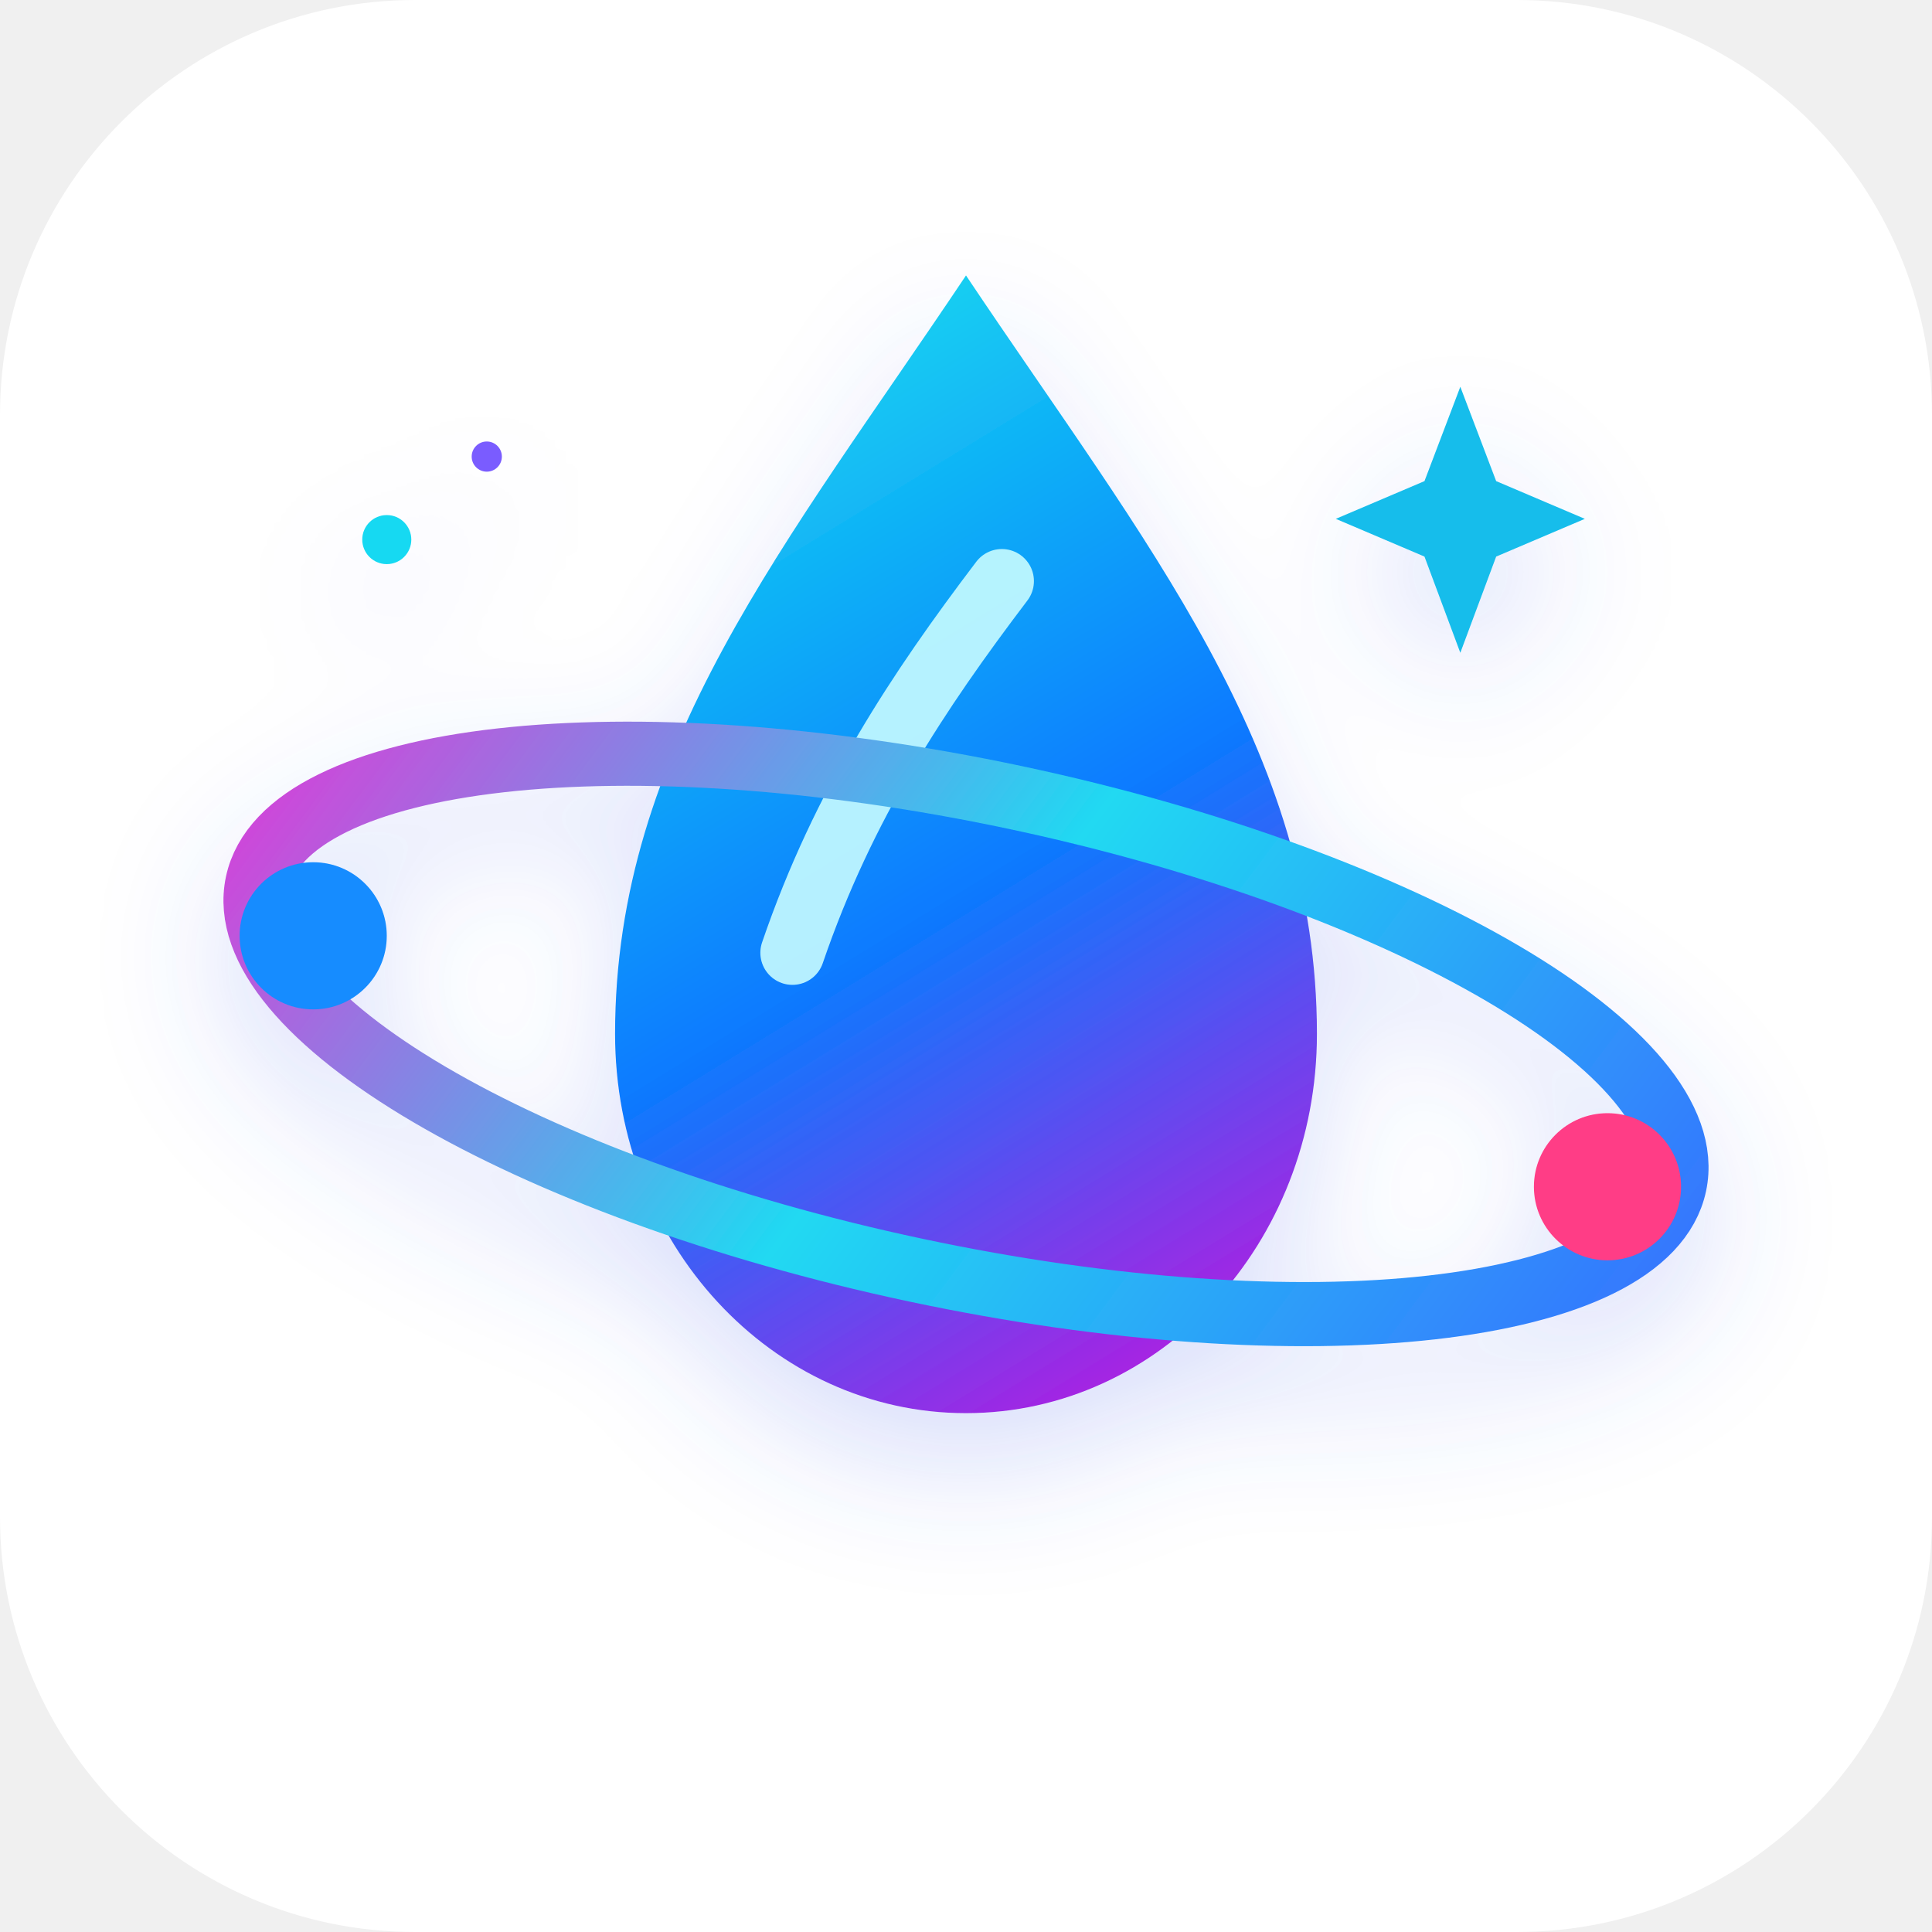
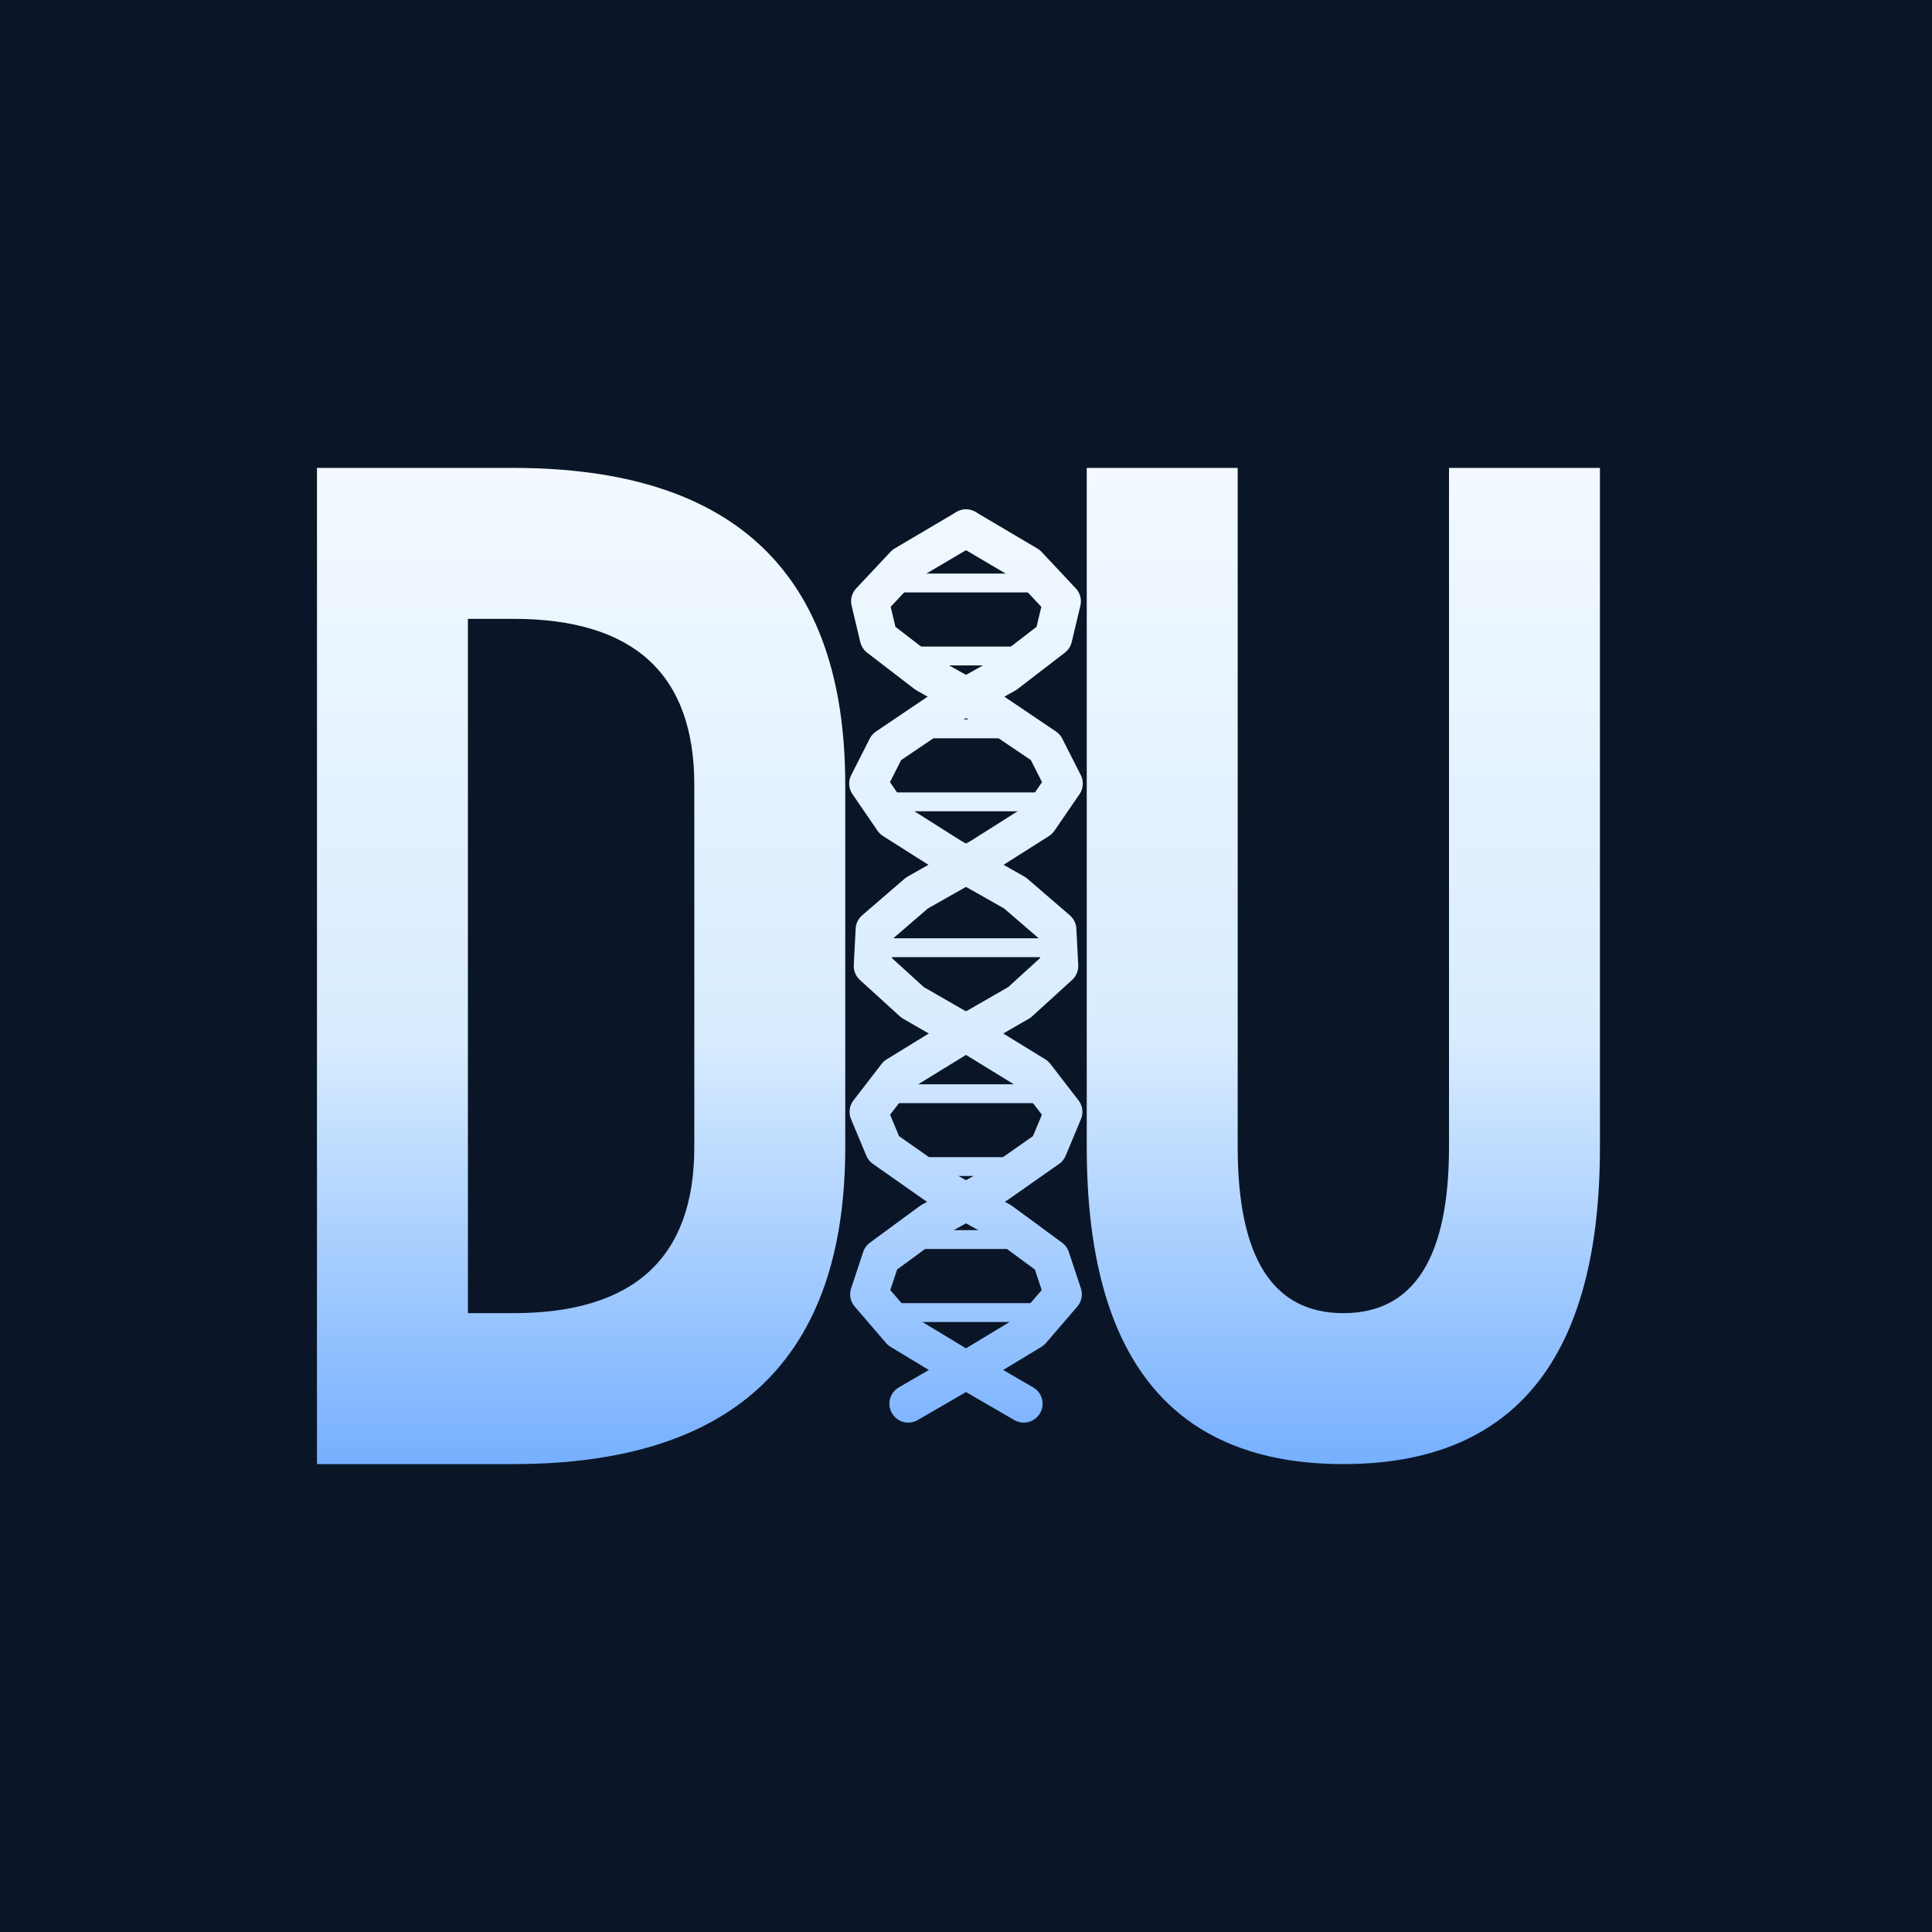
<svg xmlns="http://www.w3.org/2000/svg" viewBox="0 0 1024 1024" width="1024" height="1024" role="img" aria-label="Diabetes Universe">
  <defs>
-     <linearGradient id="drop" x1="310" y1="180" x2="690" y2="800" gradientUnits="userSpaceOnUse">
-       <stop offset="0" stop-color="#19E5EE" />
-       <stop offset="0.48" stop-color="#087CFF" />
-       <stop offset="1" stop-color="#E600D7" />
+     <linearGradient id="duGradient" x1="512" y1="112" x2="512" y2="912" gradientUnits="userSpaceOnUse">
+       <stop offset="0%" stop-color="#FFFFFF" />
+       <stop offset="55%" stop-color="#D8ECFF" />
+       <stop offset="100%" stop-color="#3B8BFF" />
    </linearGradient>
-     <linearGradient id="orbit" x1="120" y1="340" x2="900" y2="700" gradientUnits="userSpaceOnUse">
-       <stop offset="0" stop-color="#F02BD5" />
-       <stop offset="0.5" stop-color="#20D9F2" />
-       <stop offset="1" stop-color="#376CFF" />
-     </linearGradient>
-     <filter id="shadow" x="-20%" y="-20%" width="140%" height="150%">
-       <feDropShadow dx="0" dy="28" stdDeviation="34" flood-color="#4361EE" flood-opacity="0.2" />
-     </filter>
  </defs>
-   <rect width="1024" height="1024" rx="220" fill="#FFFFFF" />
-   <g filter="url(#shadow)">
-     <path d="M512 146C417 288 326 397 326 548c0 111 83 201 186 201s186-90 186-201c0-151-91-260-186-402Z" fill="url(#drop)" />
-     <path d="M420 505c27-79 67-139 111-197" fill="none" stroke="#C8FCFF" stroke-width="34" stroke-linecap="round" opacity="0.9" />
-     <ellipse cx="512" cy="548" rx="384" ry="128" fill="none" stroke="url(#orbit)" stroke-width="34" transform="rotate(12 512 548)" />
-     <circle cx="166" cy="496" r="39" fill="#168CFF" />
-     <circle cx="852" cy="629" r="39" fill="#FF3D86" />
-     <path d="m774 205 19 50 47 20-47 20-19 51-19-51-47-20 47-20 19-50Z" fill="#18BDEB" />
-     <circle cx="205" cy="286" r="13" fill="#18D9F2" />
-     <circle cx="258" cy="242" r="8" fill="#7A5CFF" />
+   <rect width="1024" height="1024" fill="#0A1628" />
+   <g id="du-symbol" fill="url(#duGradient)" stroke="url(#duGradient)" stroke-width="0" stroke-linecap="round" stroke-linejoin="round">
+     <path d="M 168 248 L 168 776 L 272 776 Q 448 776 448 608 L 448 416 Q 448 248 272 248 Z M 248 328 L 272 328 Q 368 328 368 416 L 368 608 Q 368 696 272 696 L 248 696 Z" fill-rule="evenodd" />
+     <path d="M 576 248 L 576 608 Q 576 776 712 776 Q 848 776 848 608 L 848 248 L 768 248 L 768 608 Q 768 696 712 696 Q 656 696 656 608 L 656 248 Z" fill-rule="evenodd" />
+     <path d="M 512.0 280.0 L 544.7 299.3 L 562.9 318.7 L 558.3 338.0 L 533.2 357.3 L 498.5 376.7 L 469.9 396.0 L 460.1 415.3 L 473.4 434.7 L 503.9 454.0 L 538.0 473.3 L 560.5 492.7 L 561.5 512.0 L 540.3 531.3 L 506.6 550.7 L 475.2 570.0 L 460.3 589.3 L 468.4 608.7 L 495.9 628.0 L 530.6 647.3 L 557.0 666.7 L 563.4 686.0 L 546.8 705.3 L 514.7 724.7 L 481.4 744.0" fill="none" stroke-width="20" />
+     <path d="M 512.0 280.0 L 479.3 299.3 L 461.1 318.7 L 465.7 338.0 L 490.8 357.3 L 525.5 376.7 L 554.1 396.0 L 563.9 415.3 L 550.6 434.7 L 520.1 454.0 L 486.0 473.3 L 463.5 492.7 L 462.5 512.0 L 483.7 531.3 L 517.4 550.7 L 548.8 570.0 L 563.7 589.3 L 555.6 608.7 L 528.1 628.0 L 493.4 647.3 L 467.0 666.7 L 460.6 686.0 L 477.2 705.3 L 509.3 724.7 L 542.6 744.0" fill="none" stroke-width="20" />
+     <path d="M 556.3 309.0 L 467.7 309.0 M 547.8 347.7 L 476.2 347.7 M 482.5 386.3 L 541.5 386.3 M 464.0 425.0 L 560.0 425.0 M 521.5 463.7 L 502.5 463.7 M 564.0 502.3 L 460.0 502.3 M 524.1 541.0 L 499.9 541.0 M 465.1 579.7 L 558.9 579.7 M 480.3 618.3 L 543.7 618.3 M 545.8 657.0 L 478.2 657.0 M 557.7 695.7 L 466.3 695.7" fill="none" stroke-width="10" />
  </g>
</svg>
